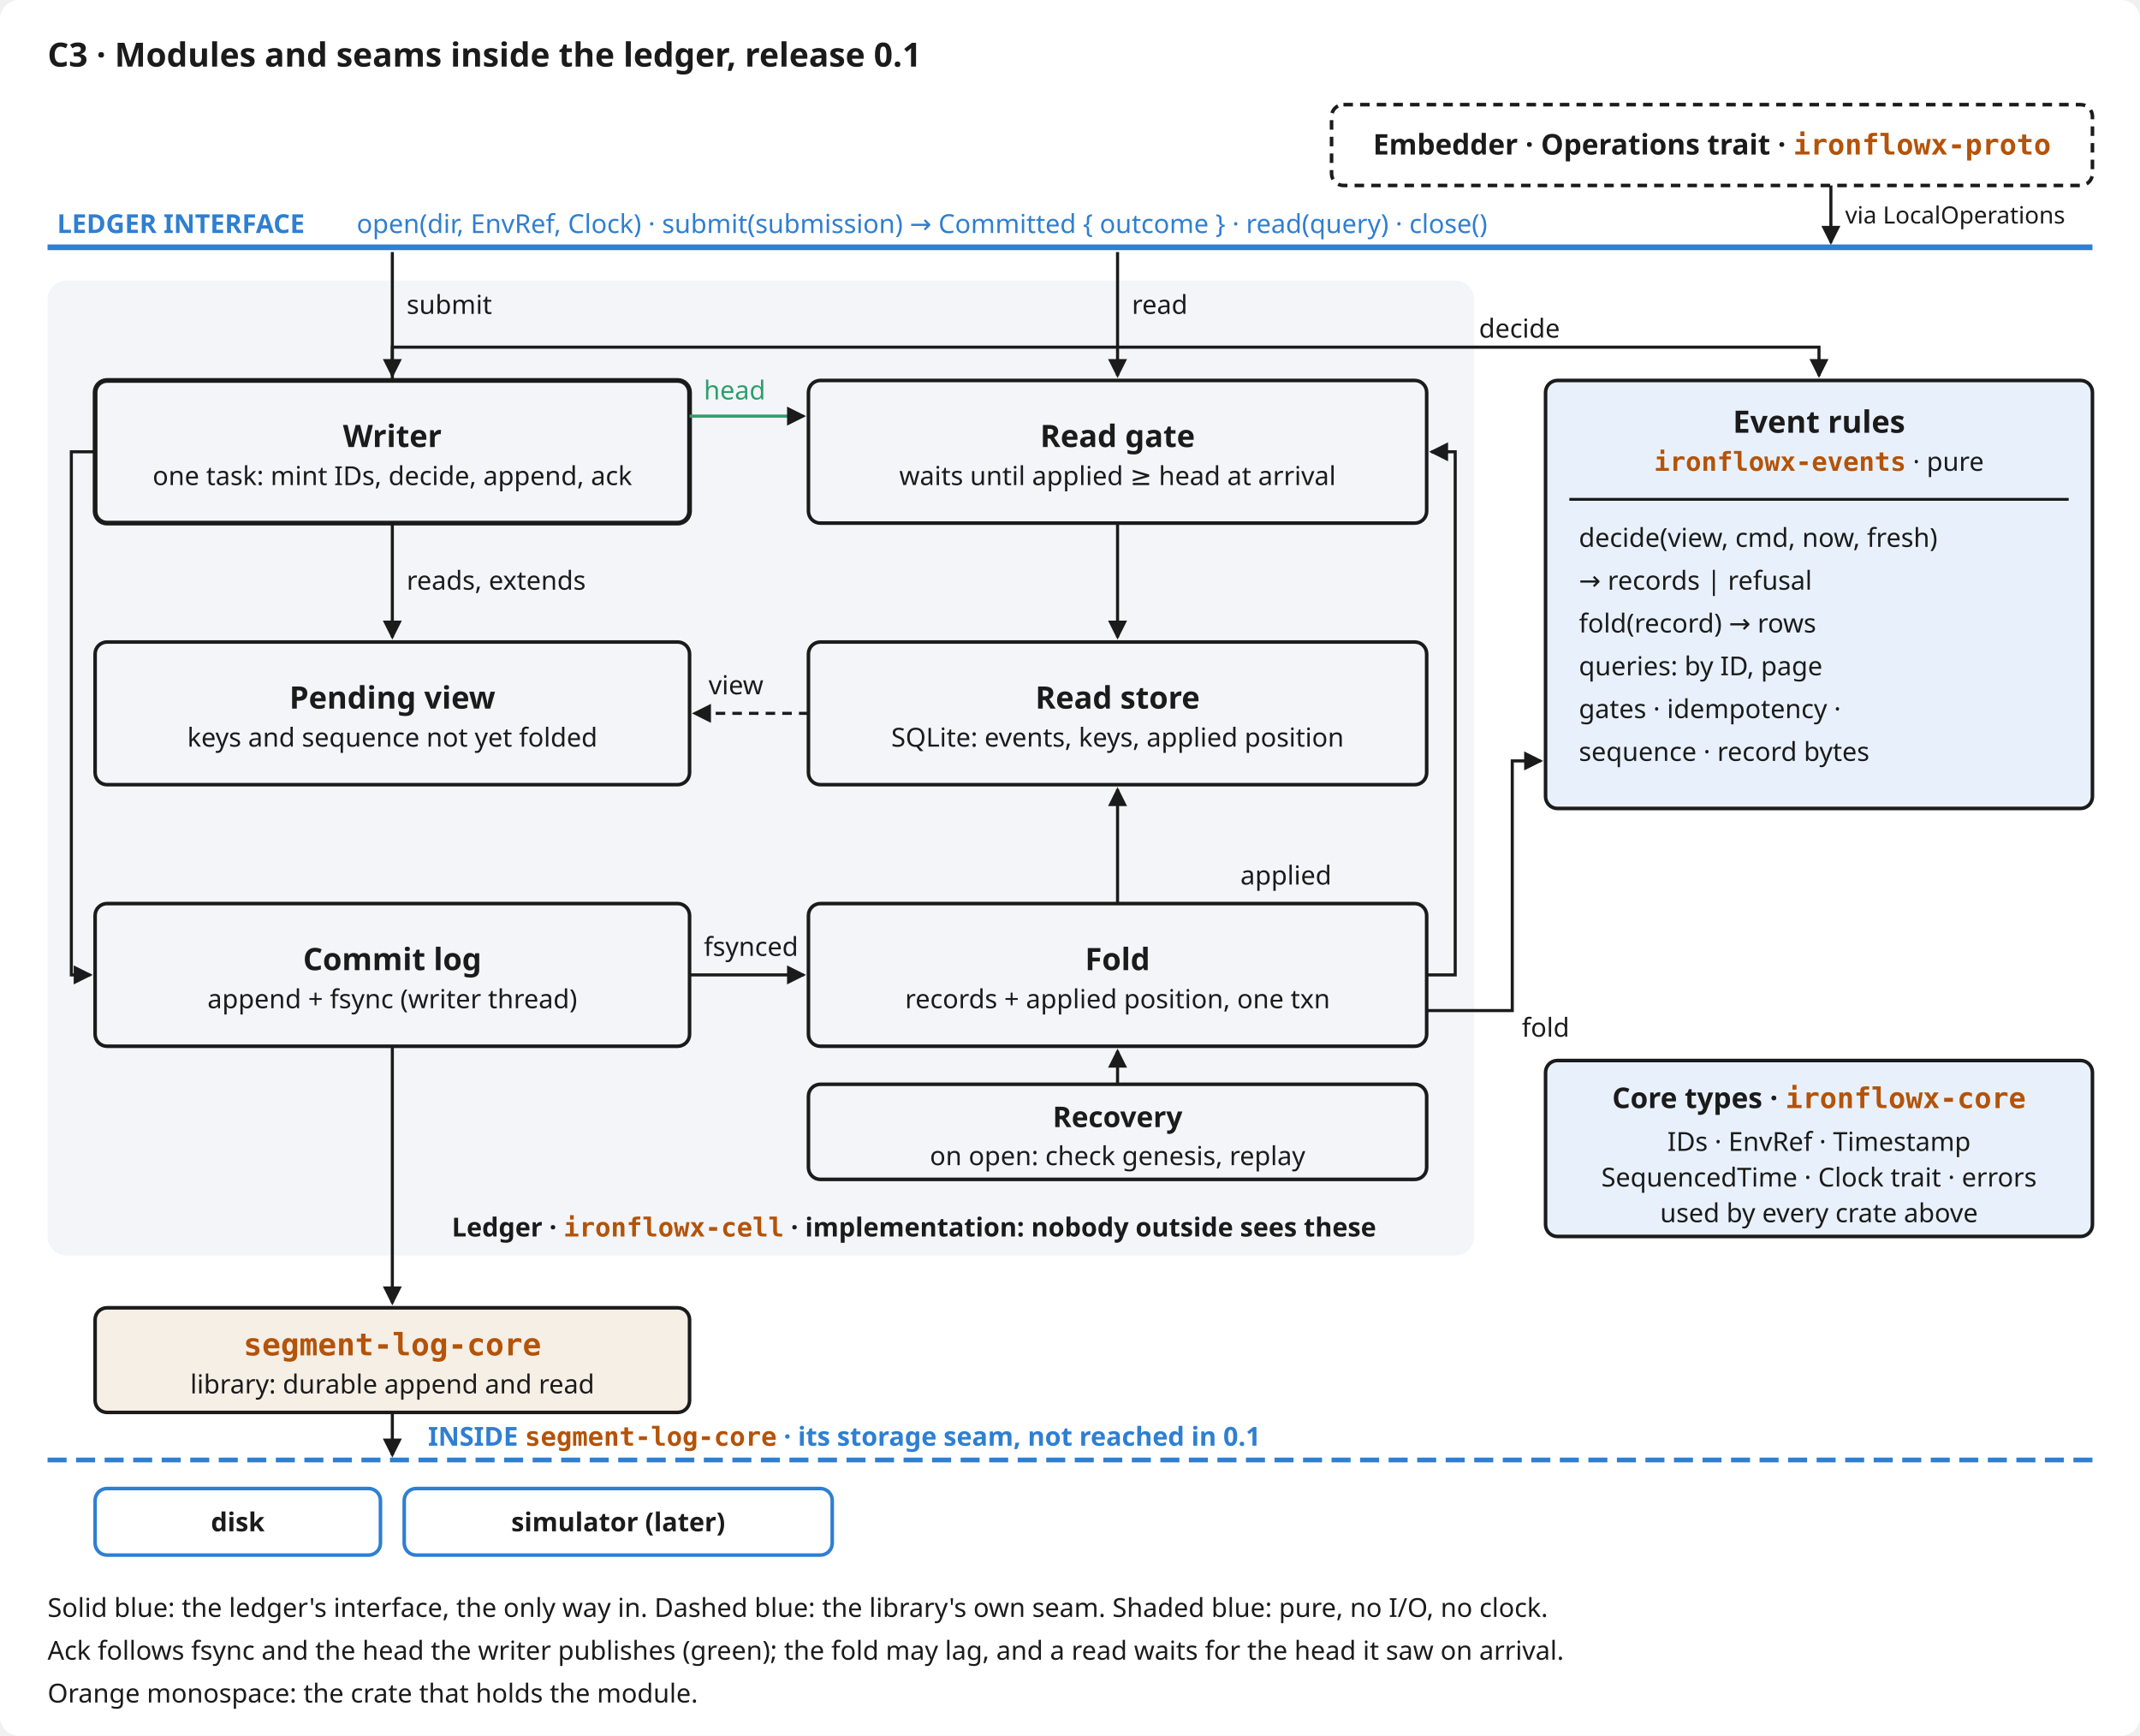
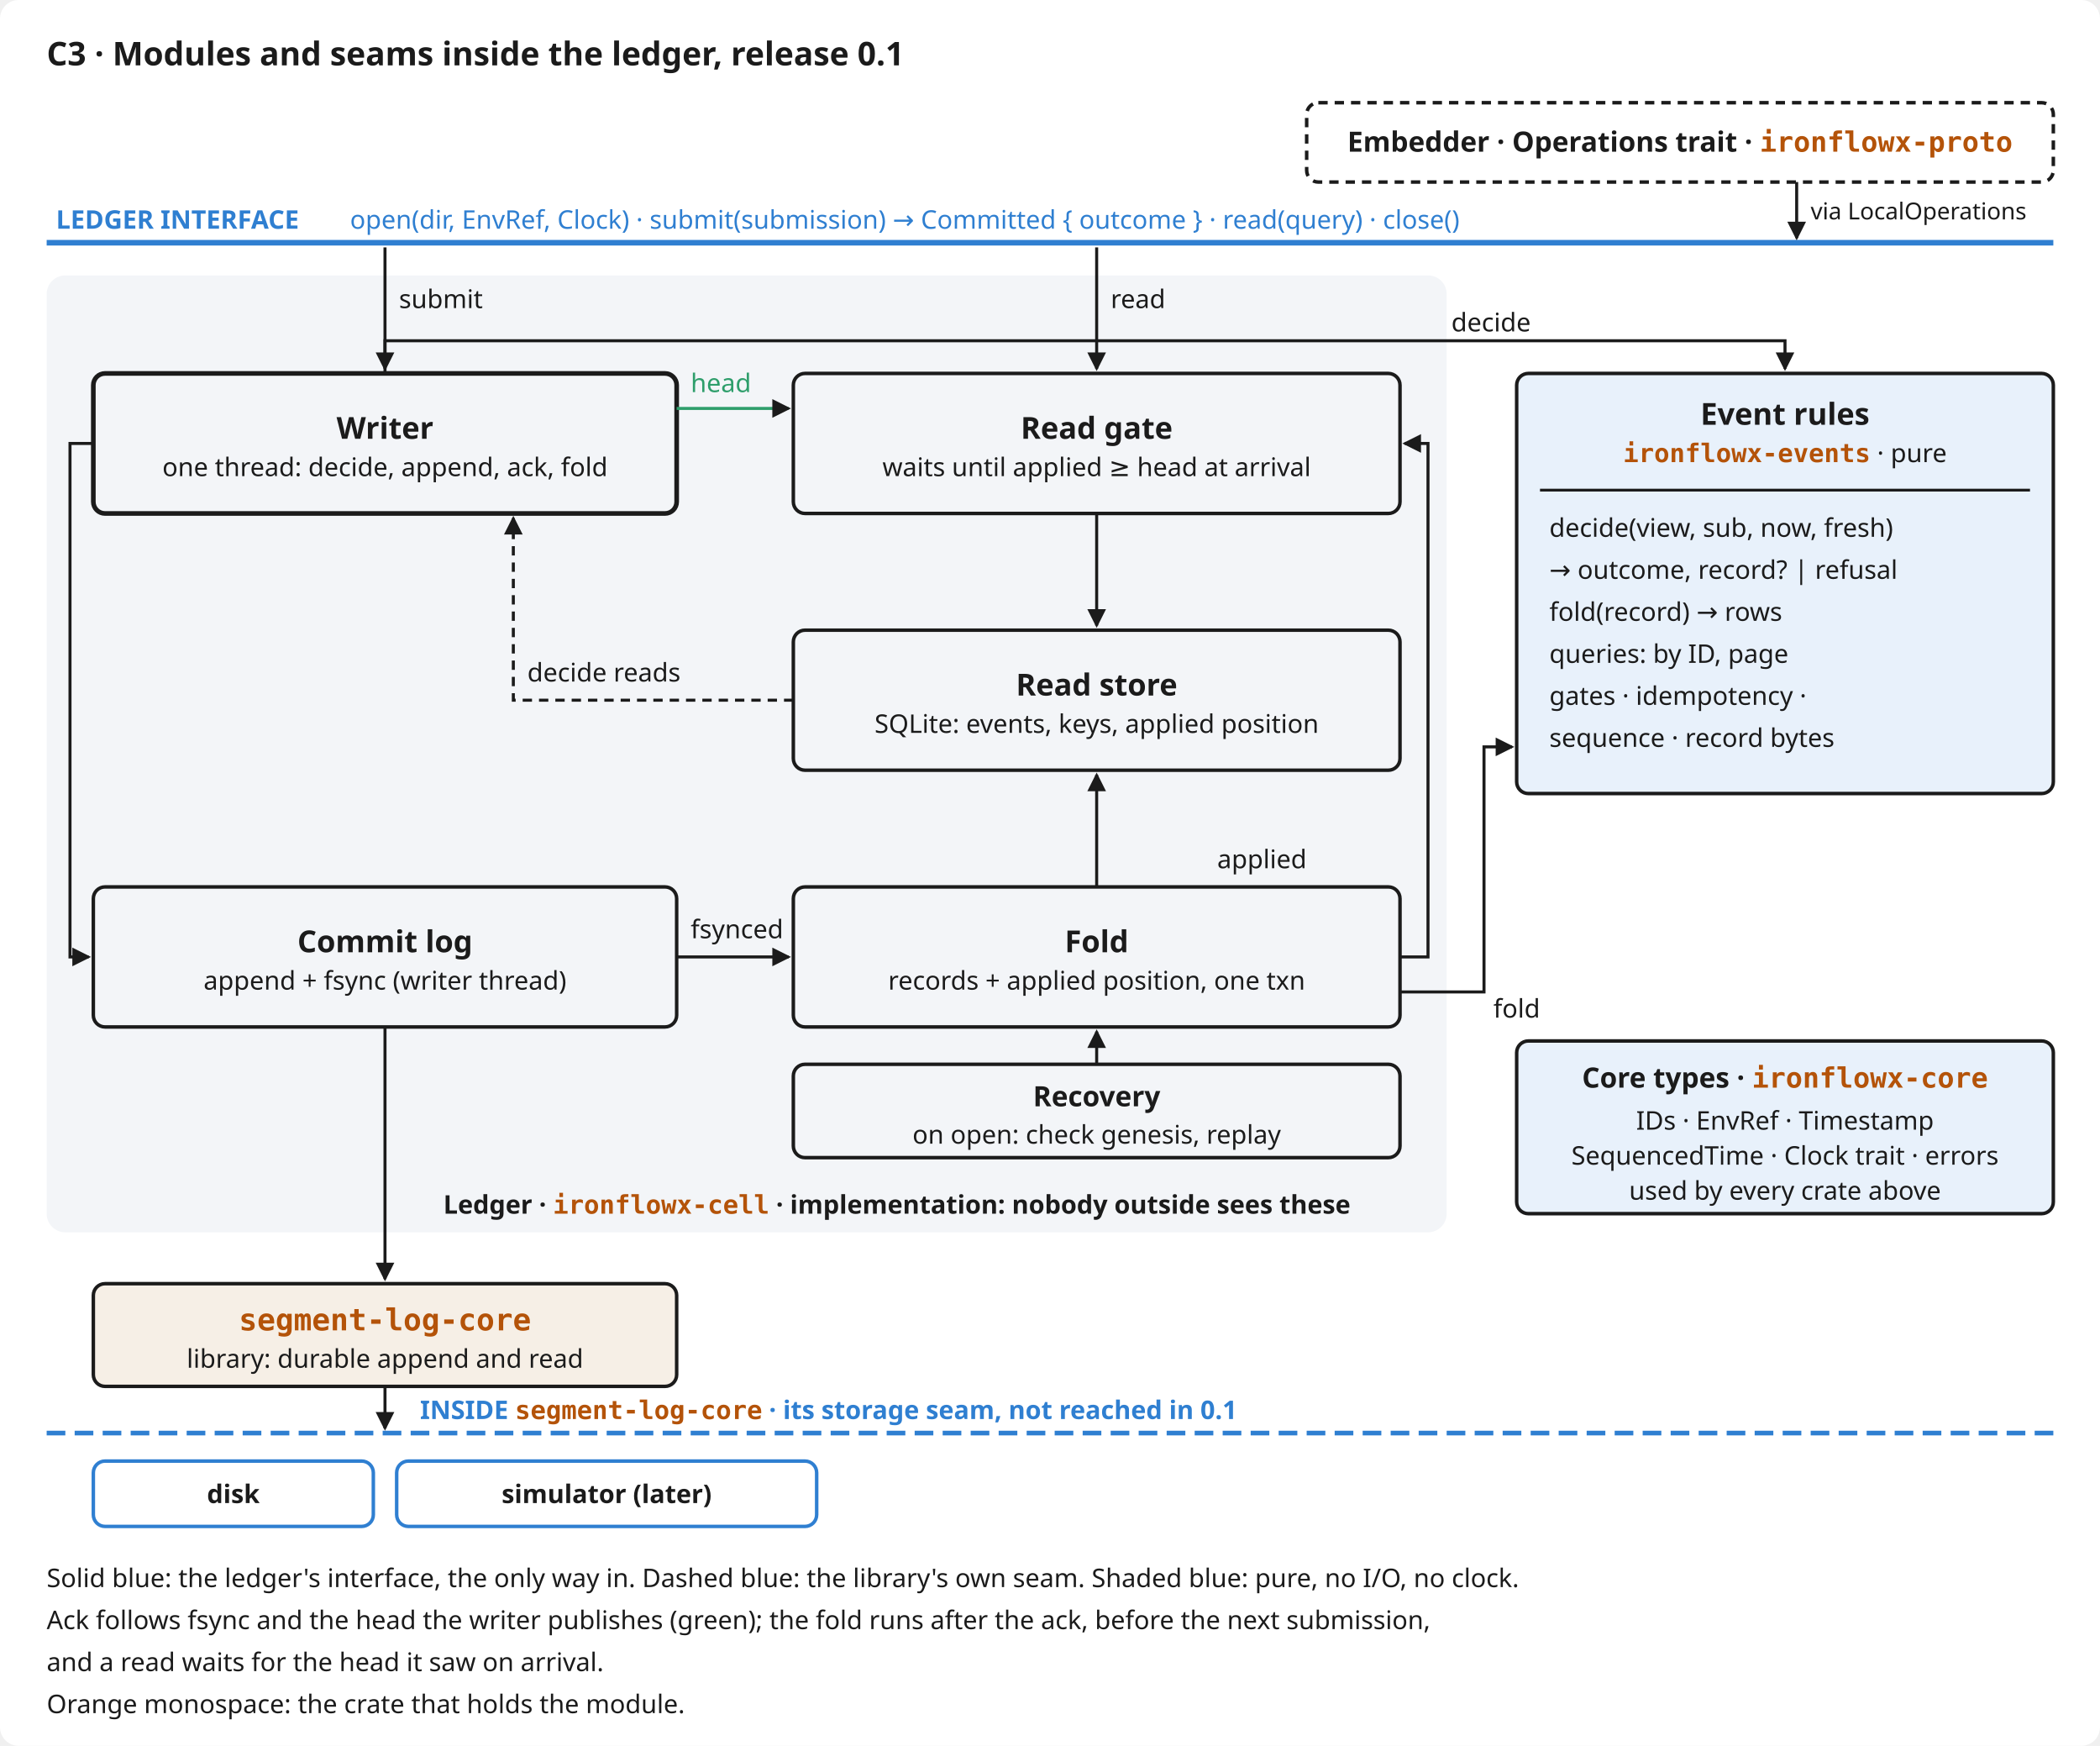
- <svg xmlns="http://www.w3.org/2000/svg" width="900" height="730" viewBox="0 0 900 730" role="img" aria-label="C3 for release 0.1: modules and seams inside the ledger. The ledger interface is open, submit, read and close. Inside: the writer decides with the event rules, extends a pending view, appends to the commit log with fsync, publishes the committed head to the read gate, and acknowledges; the fold applies committed records and the applied position to the SQLite read store in one transaction and tells the read gate; a read snapshots the committed head on arrival and waits at the gate until it is applied. Recovery replays the log tail through the fold on open. Recovery checks the genesis record first. Inside the segment log library is its own storage seam, which 0.1 does not reach. Core types in ironflowx-core are used by every crate." font-family="sans-serif" fill="currentColor">
+ <svg xmlns="http://www.w3.org/2000/svg" width="900" height="748" viewBox="0 0 900 748" role="img" aria-label="C3 for release 0.1: modules and seams inside the ledger. The ledger interface is open, submit, read and close. Inside: the writer decides with the event rules against the read store, appends to the commit log with fsync, publishes the committed head to the read gate, and acknowledges; then, before the next submission, the fold applies the record and the applied position to the SQLite read store in one transaction and tells the read gate; a read snapshots the committed head on arrival and waits at the gate until it is applied. Recovery replays the log tail through the fold on open. Recovery checks the genesis record first. Inside the segment log library is its own storage seam, which 0.1 does not reach. Core types in ironflowx-core are used by every crate." font-family="sans-serif" fill="currentColor">
  <style>svg{color:#1b1b1b}.bg{fill:#ffffff}.band{fill:#f3f5f8}.pure{fill:#e8f1fb}.lib{fill:#f6efe6}.crate{font-family:ui-monospace,Menlo,Consolas,monospace;font-weight:700;fill:#b45309}@media (prefers-color-scheme:dark){svg{color:#e6e6e6}.bg{fill:#16181d}.band{fill:#1f232b}.pure{fill:#18283a}.lib{fill:#2b241b}.crate{fill:#f5a524}}</style>
-   <rect class="bg" width="900" height="730" rx="8" />
+   <rect class="bg" width="900" height="748" rx="8" />
  <defs>
    <marker id="a-c3-modules" markerUnits="userSpaceOnUse" markerWidth="8" markerHeight="8" refX="7" refY="4" orient="auto">
      <path d="M0,0 L8,4 L0,8 z" fill="currentColor" />
    </marker>
  </defs>
  <text x="20" y="28" font-size="14" font-weight="600" text-anchor="start">C3 · Modules and seams inside the ledger, release 0.1</text>
  <rect x="560" y="44" width="320" height="34" rx="5" fill="none" stroke="currentColor" stroke-width="1.5" stroke-dasharray="4 3" />
  <text x="720" y="65" text-anchor="middle" font-size="12" font-weight="600">Embedder · Operations trait · <tspan class="crate">ironflowx-proto</tspan>
  </text>
  <text x="776" y="94" font-size="10">via LocalOperations</text>
  <path d="M20 104 H880" stroke="#2f7fd1" stroke-width="2.4" fill="none" />
  <text x="24" y="98" font-size="11" font-weight="600" text-anchor="start" fill="#2f7fd1">LEDGER INTERFACE</text>
  <text x="150" y="98" font-size="11" text-anchor="start" fill="#2f7fd1">open(dir, EnvRef, Clock) · submit(submission) → Committed { outcome } · read(query) · close()</text>
  <path d="M770 78 V102" stroke="currentColor" stroke-width="1.3" fill="none" marker-end="url(#a-c3-modules)" />
  <rect class="band" x="20" y="118" width="600" height="410" rx="8" />
  <text x="190" y="520" font-size="11" font-weight="600" text-anchor="start">Ledger · <tspan class="crate">ironflowx-cell</tspan> · implementation: nobody outside sees these</text>
  <rect x="40" y="160" width="250" height="60" rx="5" fill="none" stroke="currentColor" stroke-width="2" />
  <text x="165.0" y="188.0" text-anchor="middle" font-size="13" font-weight="600">Writer</text>
-   <text x="165.0" y="204.0" text-anchor="middle" font-size="11">one task: mint IDs, decide, append, ack</text>
+   <text x="165.0" y="204.0" text-anchor="middle" font-size="11">one thread: decide, append, ack, fold</text>
  <rect x="340" y="160" width="260" height="60" rx="5" fill="none" stroke="currentColor" stroke-width="1.5" />
  <text x="470.0" y="188.0" text-anchor="middle" font-size="13" font-weight="600">Read gate</text>
  <text x="470.0" y="204.0" text-anchor="middle" font-size="11">waits until applied ≥ head at arrival</text>
-   <rect x="40" y="270" width="250" height="60" rx="5" fill="none" stroke="currentColor" stroke-width="1.5" />
-   <text x="165.0" y="298.0" text-anchor="middle" font-size="13" font-weight="600">Pending view</text>
-   <text x="165.0" y="314.0" text-anchor="middle" font-size="11">keys and sequence not yet folded</text>
  <rect x="340" y="270" width="260" height="60" rx="5" fill="none" stroke="currentColor" stroke-width="1.5" />
  <text x="470.0" y="298.0" text-anchor="middle" font-size="13" font-weight="600">Read store</text>
  <text x="470.0" y="314.0" text-anchor="middle" font-size="11">SQLite: events, keys, applied position</text>
  <rect x="40" y="380" width="250" height="60" rx="5" fill="none" stroke="currentColor" stroke-width="1.5" />
  <text x="165.0" y="408.0" text-anchor="middle" font-size="13" font-weight="600">Commit log</text>
  <text x="165.0" y="424.0" text-anchor="middle" font-size="11">append + fsync (writer thread)</text>
  <rect x="340" y="380" width="260" height="60" rx="5" fill="none" stroke="currentColor" stroke-width="1.5" />
  <text x="470.0" y="408.0" text-anchor="middle" font-size="13" font-weight="600">Fold</text>
  <text x="470.0" y="424.0" text-anchor="middle" font-size="11">records + applied position, one txn</text>
  <rect x="340" y="456" width="260" height="40" rx="5" fill="none" stroke="currentColor" stroke-width="1.5" />
  <text x="470.0" y="474.0" text-anchor="middle" font-size="12" font-weight="600">Recovery</text>
  <text x="470.0" y="490.0" text-anchor="middle" font-size="11">on open: check genesis, replay</text>
  <path d="M165 106 V158" stroke="currentColor" stroke-width="1.3" fill="none" marker-end="url(#a-c3-modules)" />
  <text x="171" y="132" font-size="11" text-anchor="start">submit</text>
  <path d="M470 106 V158" stroke="currentColor" stroke-width="1.3" fill="none" marker-end="url(#a-c3-modules)" />
  <text x="476" y="132" font-size="11" text-anchor="start">read</text>
-   <path d="M165 220 V268" stroke="currentColor" stroke-width="1.3" fill="none" marker-end="url(#a-c3-modules)" />
-   <text x="171" y="248" font-size="11" text-anchor="start">reads, extends</text>
  <path d="M40 190 H30 V410 H38" stroke="currentColor" stroke-width="1.3" fill="none" marker-end="url(#a-c3-modules)" />
  <path d="M290 410 H338" stroke="currentColor" stroke-width="1.3" fill="none" marker-end="url(#a-c3-modules)" />
  <text x="296" y="402" font-size="11" text-anchor="start">fsynced</text>
  <path d="M470 380 V332" stroke="currentColor" stroke-width="1.3" fill="none" marker-end="url(#a-c3-modules)" />
  <path d="M290 175 H338" stroke="#2e9e6b" stroke-width="1.3" fill="none" marker-end="url(#a-c3-modules)" />
  <text x="296" y="168" font-size="11" text-anchor="start" fill="#2e9e6b">head</text>
  <path d="M470 220 V268" stroke="currentColor" stroke-width="1.3" fill="none" marker-end="url(#a-c3-modules)" />
  <path d="M470 456 V442" stroke="currentColor" stroke-width="1.3" fill="none" marker-end="url(#a-c3-modules)" />
  <path d="M600 410 H612 V190 H602" stroke="currentColor" stroke-width="1.3" fill="none" marker-end="url(#a-c3-modules)" />
  <text x="560" y="372" font-size="11" text-anchor="end">applied</text>
-   <path d="M340 300 H292" stroke="currentColor" stroke-width="1.3" fill="none" marker-end="url(#a-c3-modules)" stroke-dasharray="4 3" />
-   <text x="298" y="292" font-size="11" text-anchor="start">view</text>
+   <path d="M340 300 H220 V222" stroke="currentColor" stroke-width="1.3" fill="none" marker-end="url(#a-c3-modules)" stroke-dasharray="4 3" />
+   <text x="226" y="292" font-size="11" text-anchor="start">decide reads</text>
  <path d="M165 440 V548" stroke="currentColor" stroke-width="1.3" fill="none" marker-end="url(#a-c3-modules)" />
  <rect class="pure" x="650" y="160" width="230" height="180" rx="5" />
  <rect x="650" y="160" width="230" height="180" rx="5" fill="none" stroke="currentColor" stroke-width="1.5" />
  <text x="765" y="182" font-size="13" font-weight="600" text-anchor="middle">Event rules</text>
  <text x="765" y="198" font-size="11" text-anchor="middle">
    <tspan class="crate">ironflowx-events</tspan> · pure</text>
  <path d="M660 210 H870" stroke="currentColor" stroke-width="1.2" fill="none" />
-   <text x="664" y="230" font-size="11" text-anchor="start">decide(view, cmd, now, fresh)</text>
-   <text x="664" y="248" font-size="11" text-anchor="start">  → records | refusal</text>
+   <text x="664" y="230" font-size="11" text-anchor="start">decide(view, sub, now, fresh)</text>
+   <text x="664" y="248" font-size="11" text-anchor="start">  → outcome, record? | refusal</text>
  <text x="664" y="266" font-size="11" text-anchor="start">fold(record) → rows</text>
  <text x="664" y="284" font-size="11" text-anchor="start">queries: by ID, page</text>
  <text x="664" y="302" font-size="11" text-anchor="start">gates · idempotency ·</text>
  <text x="664" y="320" font-size="11" text-anchor="start">sequence · record bytes</text>
  <path d="M165 160 V146 H765 V158" stroke="currentColor" stroke-width="1.3" fill="none" marker-end="url(#a-c3-modules)" />
  <text x="622" y="142" font-size="11" text-anchor="start">decide</text>
  <path d="M600 425 H636 V320 H648" stroke="currentColor" stroke-width="1.3" fill="none" marker-end="url(#a-c3-modules)" />
  <text x="640" y="436" font-size="11" text-anchor="start">fold</text>
  <rect class="lib" x="40" y="550" width="250" height="44" rx="5" />
  <rect x="40" y="550" width="250" height="44" rx="5" fill="none" stroke="currentColor" stroke-width="1.5" />
  <text x="165.0" y="570.0" text-anchor="middle" font-size="13" font-weight="600">
    <tspan class="crate">segment-log-core</tspan>
  </text>
  <text x="165.0" y="586.0" text-anchor="middle" font-size="11">library: durable append and read</text>
  <path d="M20 614 H880" stroke="#2f7fd1" stroke-width="2" fill="none" stroke-dasharray="8 4" />
  <text x="180" y="608" font-size="11" font-weight="600" text-anchor="start" fill="#2f7fd1">INSIDE <tspan class="crate">segment-log-core</tspan> · its storage seam, not reached in 0.1</text>
  <path d="M165 594 V612" stroke="currentColor" stroke-width="1.3" fill="none" marker-end="url(#a-c3-modules)" />
  <rect x="40" y="626" width="120" height="28" rx="5" fill="none" stroke="#2f7fd1" stroke-width="1.5" />
  <text x="100.0" y="644.0" text-anchor="middle" font-size="11" font-weight="600">disk</text>
  <rect x="170" y="626" width="180" height="28" rx="5" fill="none" stroke="#2f7fd1" stroke-width="1.5" />
  <text x="260.0" y="644.0" text-anchor="middle" font-size="11" font-weight="600">simulator (later)</text>
  <rect class="pure" x="650" y="446" width="230" height="74" rx="5" />
  <rect x="650" y="446" width="230" height="74" rx="5" fill="none" stroke="currentColor" stroke-width="1.5" />
  <text x="765" y="466" text-anchor="middle" font-size="12" font-weight="600">Core types · <tspan class="crate">ironflowx-core</tspan>
  </text>
  <text x="765" y="484" text-anchor="middle" font-size="11">IDs · EnvRef · Timestamp</text>
  <text x="765" y="499" text-anchor="middle" font-size="11">SequencedTime · Clock trait · errors</text>
  <text x="765" y="514" text-anchor="middle" font-size="11">used by every crate above</text>
  <text x="20" y="680" font-size="11" text-anchor="start">Solid blue: the ledger's interface, the only way in. Dashed blue: the library's own seam. Shaded blue: pure, no I/O, no clock.</text>
-   <text x="20" y="698" font-size="11" text-anchor="start">Ack follows fsync and the head the writer publishes (green); the fold may lag, and a read waits for the head it saw on arrival.</text>
-   <text x="20" y="716" font-size="11" text-anchor="start">Orange monospace: the crate that holds the module.</text>
+   <text x="20" y="698" font-size="11" text-anchor="start">Ack follows fsync and the head the writer publishes (green); the fold runs after the ack, before the next submission,</text>
+   <text x="20" y="716" font-size="11" text-anchor="start">and a read waits for the head it saw on arrival.</text>
+   <text x="20" y="734" font-size="11" text-anchor="start">Orange monospace: the crate that holds the module.</text>
</svg>
